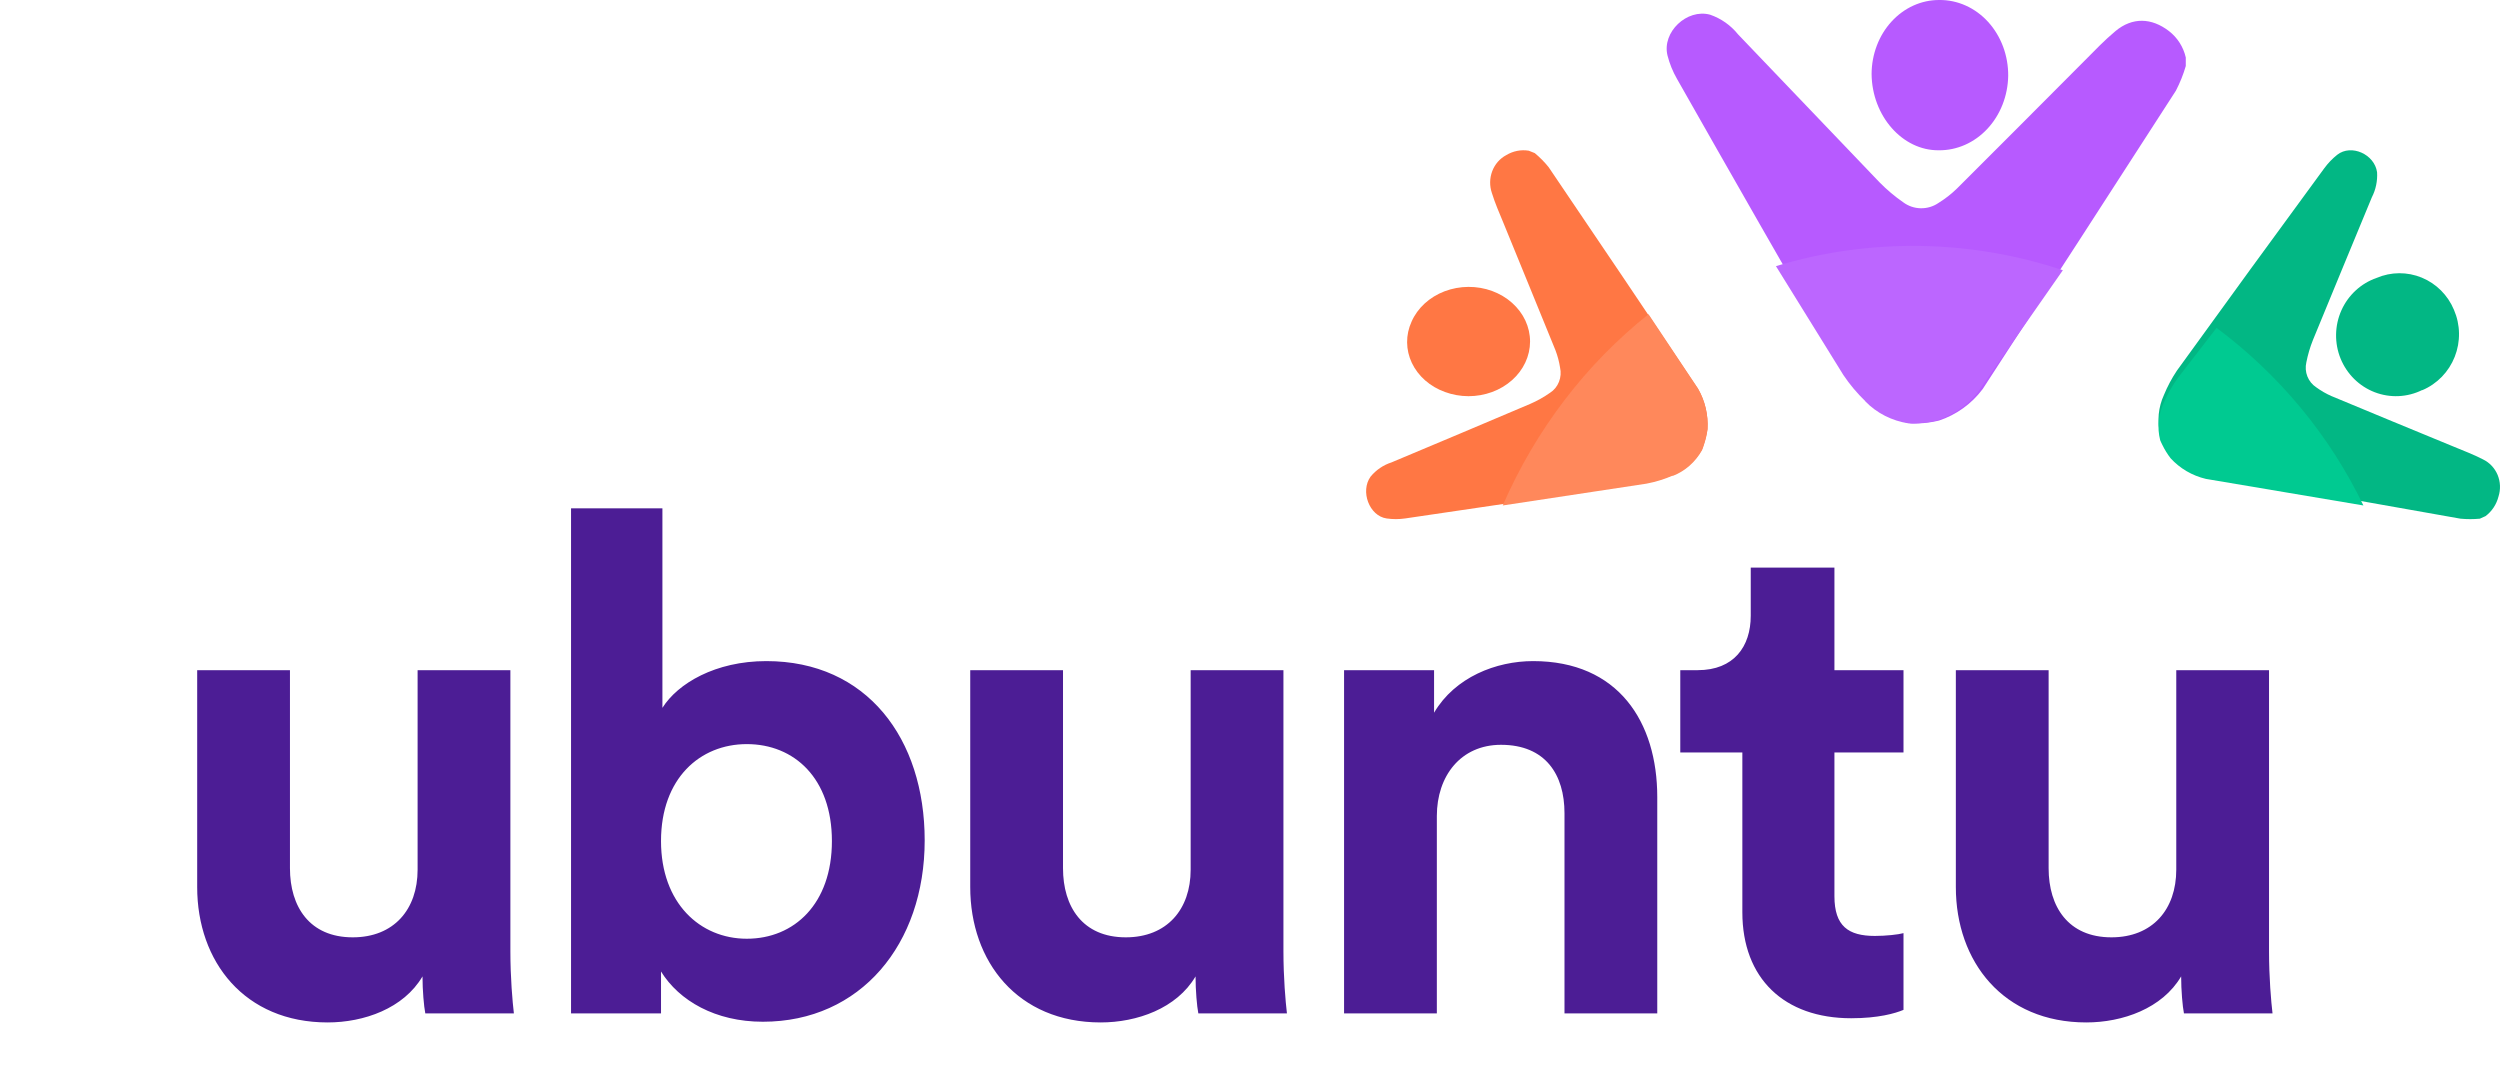
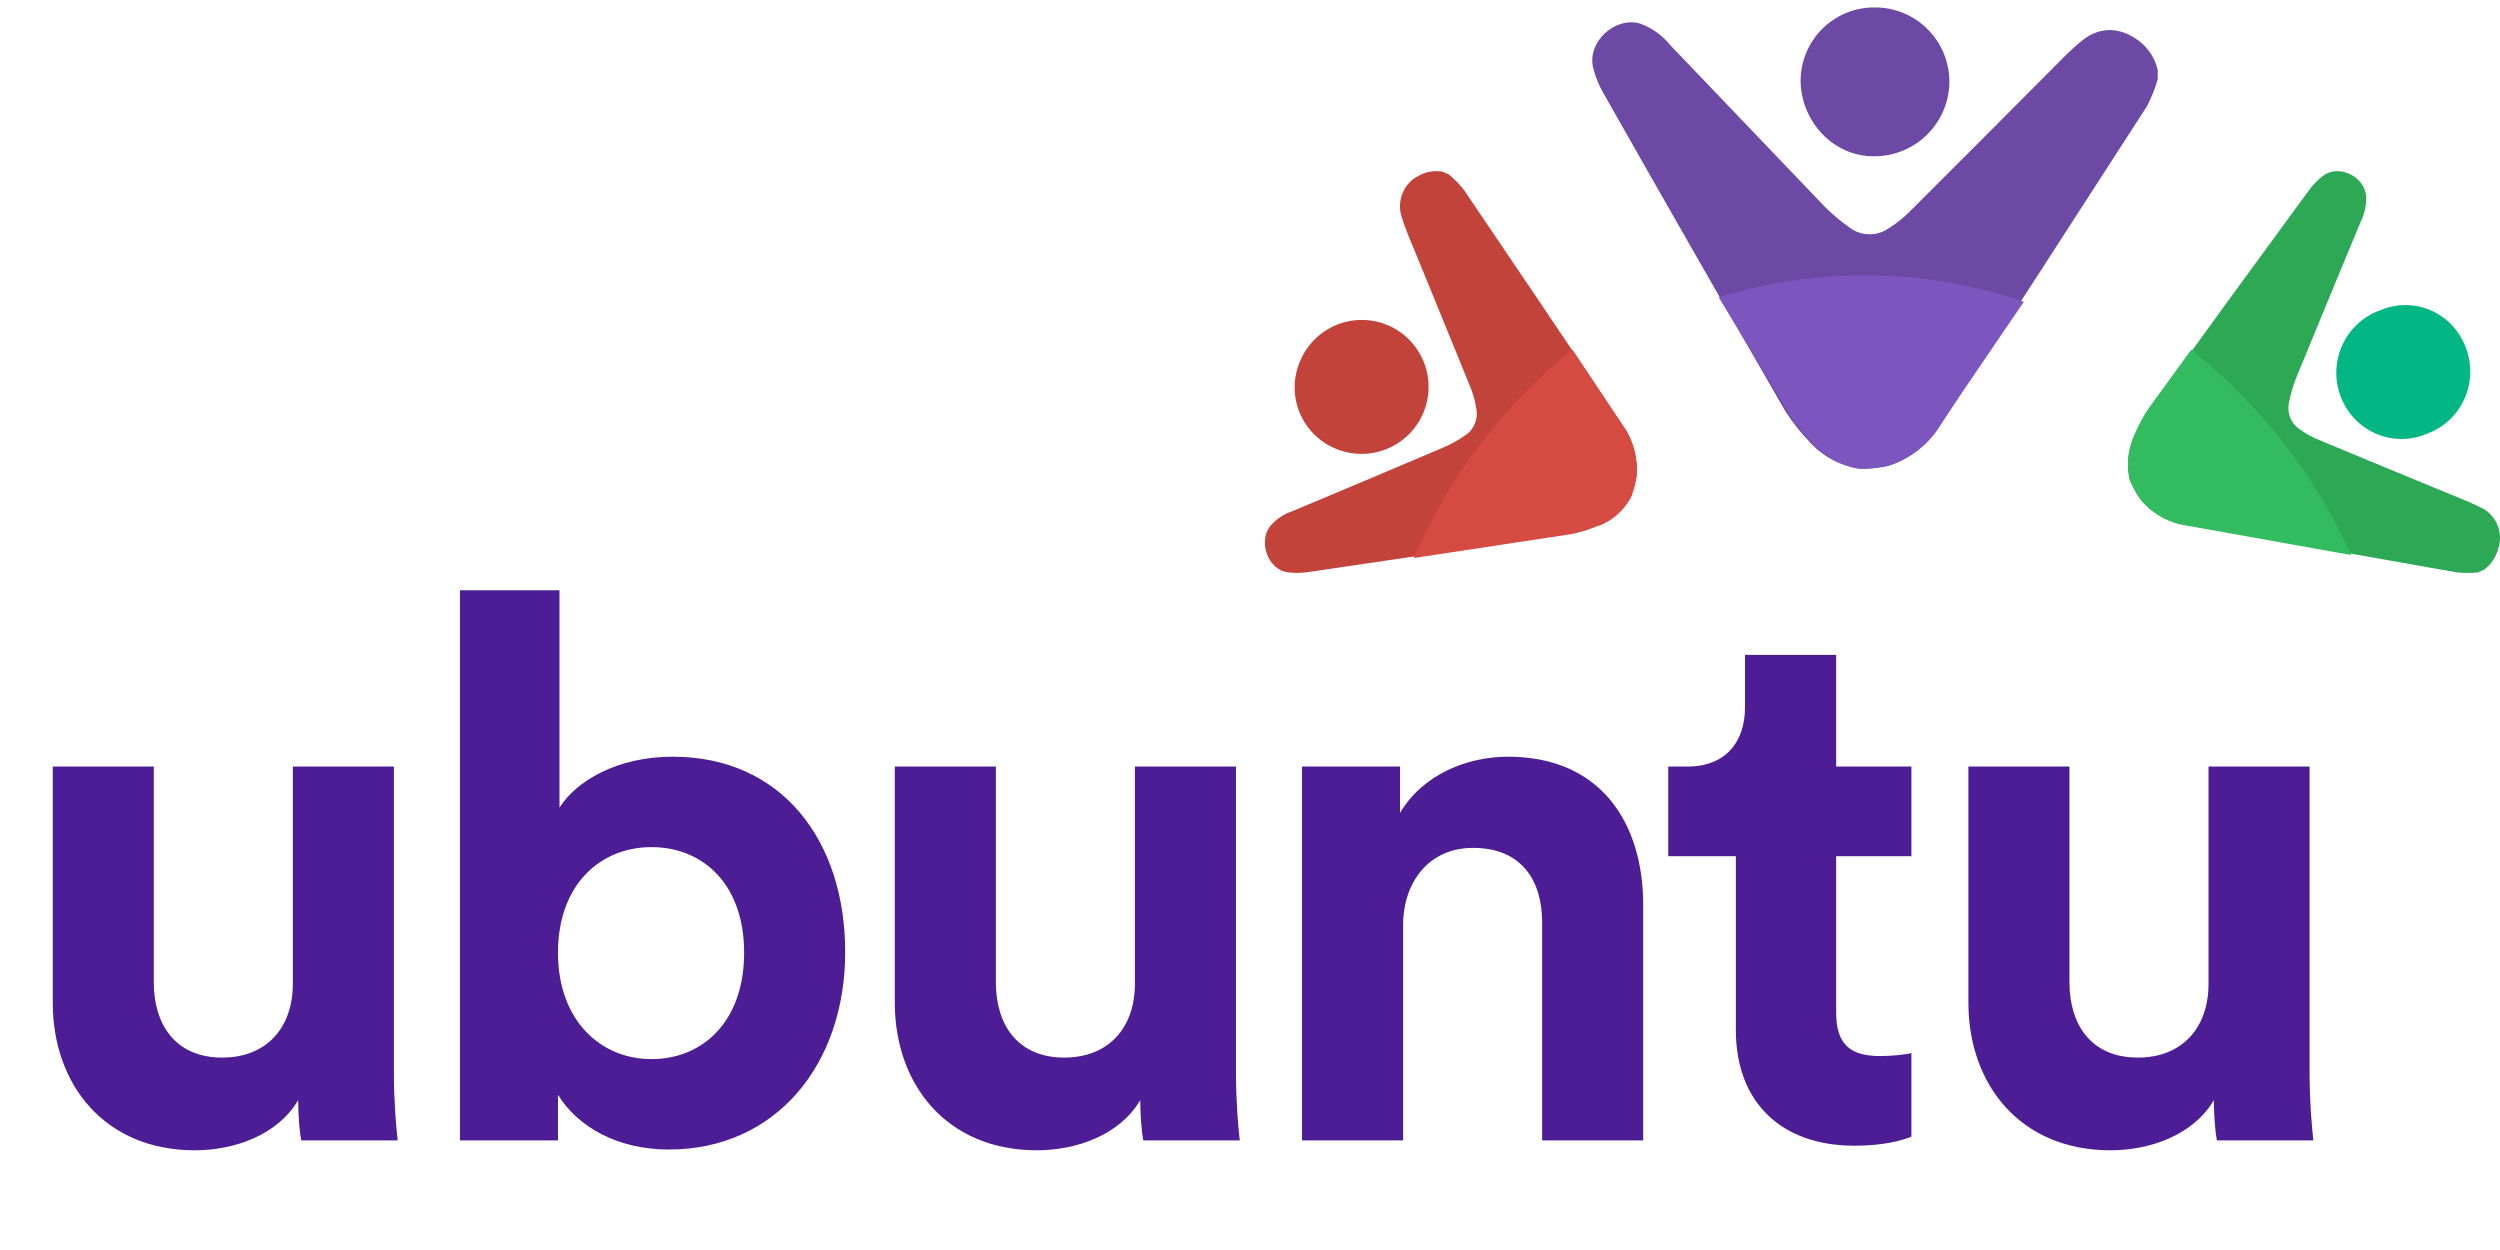
- <svg xmlns="http://www.w3.org/2000/svg" width="118" height="51" viewBox="0 0 118 51" fill="none">
-   <path d="M20.074 47.831H24.255C24.189 47.271 24.09 46.151 24.09 44.9V31.632H19.711V41.048C19.711 42.925 18.592 44.242 16.649 44.242C14.608 44.242 13.686 42.793 13.686 40.982V31.632H9.307V41.871C9.307 45.394 11.546 48.259 15.464 48.259C17.176 48.259 19.053 47.6 19.942 46.086C19.942 46.744 20.008 47.501 20.074 47.831ZM31.2 47.831V45.855C32.056 47.238 33.768 48.226 36.007 48.226C40.616 48.226 43.645 44.571 43.645 39.666C43.645 34.859 40.912 31.204 36.171 31.204C33.768 31.204 31.99 32.258 31.266 33.41V23.994H26.953V47.831H31.2ZM39.266 39.698C39.266 42.661 37.488 44.308 35.249 44.308C33.044 44.308 31.2 42.629 31.2 39.698C31.2 36.735 33.044 35.122 35.249 35.122C37.488 35.122 39.266 36.735 39.266 39.698ZM56.561 47.831H60.743C60.677 47.271 60.578 46.151 60.578 44.9V31.632H56.199V41.048C56.199 42.925 55.08 44.242 53.137 44.242C51.096 44.242 50.174 42.793 50.174 40.982V31.632H45.795V41.871C45.795 45.394 48.034 48.259 51.952 48.259C53.664 48.259 55.541 47.6 56.43 46.086C56.43 46.744 56.495 47.501 56.561 47.831ZM67.819 38.513C67.819 36.636 68.939 35.155 70.848 35.155C72.955 35.155 73.844 36.571 73.844 38.381V47.831H78.223V37.624C78.223 34.068 76.379 31.204 72.363 31.204C70.618 31.204 68.675 31.961 67.688 33.64V31.632H63.44V47.831H67.819V38.513ZM86.585 26.792H82.635V29.064C82.635 30.513 81.844 31.632 80.132 31.632H79.309V35.517H82.239V43.057C82.239 46.184 84.215 48.061 87.376 48.061C88.659 48.061 89.45 47.831 89.845 47.666V44.044C89.614 44.11 89.022 44.176 88.495 44.176C87.244 44.176 86.585 43.715 86.585 42.299V35.517H89.845V31.632H86.585V26.792ZM103.082 47.831H107.263C107.197 47.271 107.098 46.151 107.098 44.9V31.632H102.72V41.048C102.72 42.925 101.6 44.242 99.658 44.242C97.616 44.242 96.695 42.793 96.695 40.982V31.632H92.316V41.871C92.316 45.394 94.555 48.259 98.472 48.259C100.184 48.259 102.061 47.6 102.95 46.086C102.95 46.744 103.016 47.501 103.082 47.831Z" fill="#4C1D95" />
-   <path d="M90.535 19.985C90.427 19.991 90.318 19.991 90.21 19.985C89.388 19.852 88.636 19.441 88.08 18.82C87.673 18.399 87.312 17.936 87.002 17.44C84.369 12.88 81.754 8.309 79.156 3.727C78.956 3.38 78.804 3.007 78.706 2.618C78.435 1.517 79.624 0.396 80.716 0.693C81.235 0.872 81.692 1.194 82.036 1.622C84.261 3.952 86.489 6.281 88.719 8.611C89.06 8.957 89.432 9.271 89.832 9.548C90.073 9.727 90.363 9.826 90.663 9.83C90.963 9.835 91.256 9.746 91.503 9.575C91.817 9.38 92.11 9.152 92.374 8.893C94.391 6.887 96.393 4.869 98.401 2.857C98.875 2.382 99.337 1.893 99.854 1.465C100.644 0.807 101.551 0.833 102.373 1.465C102.776 1.776 103.057 2.218 103.169 2.714V3.116C103.052 3.519 102.895 3.909 102.702 4.281C99.674 8.981 96.634 13.675 93.583 18.363C93.063 19.058 92.343 19.577 91.52 19.851C91.199 19.929 90.871 19.974 90.541 19.985" fill="#B75AFF" />
-   <path d="M94.787 3.581C94.771 4.525 94.417 5.424 93.803 6.081C93.189 6.739 92.364 7.103 91.508 7.093C89.797 7.11 88.357 5.474 88.339 3.492C88.343 2.562 88.681 1.672 89.28 1.018C89.879 0.363 90.688 -0.003 91.531 0C91.96 -0.005 92.385 0.084 92.781 0.262C93.178 0.44 93.538 0.703 93.841 1.036C94.144 1.37 94.384 1.767 94.547 2.204C94.709 2.641 94.791 3.109 94.787 3.581Z" fill="#B75AFF" />
-   <path d="M80.413 20.994C80.388 21.063 80.365 21.155 80.331 21.227C80.016 21.778 79.529 22.199 78.953 22.419C78.559 22.587 78.15 22.711 77.731 22.788C73.92 23.354 70.117 23.915 66.321 24.471C66.031 24.513 65.737 24.513 65.447 24.471C64.63 24.352 64.194 23.187 64.692 22.496C64.954 22.18 65.295 21.948 65.677 21.826C67.864 20.905 70.05 19.993 72.225 19.064C72.553 18.922 72.867 18.747 73.162 18.539C73.351 18.419 73.499 18.238 73.583 18.024C73.668 17.81 73.686 17.573 73.635 17.348C73.591 17.066 73.517 16.79 73.415 16.525C72.604 14.526 71.781 12.53 70.967 10.534C70.773 10.063 70.566 9.595 70.417 9.11C70.302 8.776 70.308 8.411 70.433 8.081C70.557 7.752 70.793 7.482 71.095 7.322C71.416 7.127 71.791 7.053 72.157 7.113L72.442 7.227C72.679 7.424 72.898 7.645 73.094 7.888C75.455 11.37 77.806 14.86 80.148 18.358C80.478 18.925 80.634 19.584 80.595 20.247C80.559 20.496 80.5 20.742 80.419 20.98" fill="#FF7744" />
-   <path d="M70.429 13.735C70.781 13.865 71.101 14.055 71.37 14.295C71.639 14.535 71.853 14.819 71.999 15.133C72.144 15.446 72.219 15.782 72.219 16.121C72.218 16.46 72.143 16.795 71.996 17.108C71.85 17.421 71.636 17.706 71.366 17.945C71.097 18.185 70.776 18.375 70.424 18.504C70.072 18.633 69.694 18.7 69.313 18.7C68.931 18.699 68.554 18.632 68.202 18.502C67.498 18.248 66.937 17.755 66.641 17.133C66.346 16.511 66.34 15.81 66.625 15.184C66.764 14.865 66.974 14.574 67.242 14.327C67.51 14.081 67.83 13.884 68.184 13.749C68.539 13.614 68.92 13.544 69.305 13.541C69.69 13.539 70.072 13.604 70.429 13.735Z" fill="#FF7744" />
-   <path d="M102.057 20.704C102.019 20.631 101.986 20.556 101.957 20.48C101.81 19.865 101.874 19.217 102.137 18.645C102.303 18.24 102.509 17.854 102.751 17.492C105.057 14.301 107.374 11.119 109.703 7.946C109.88 7.704 110.087 7.488 110.32 7.303C110.983 6.787 112.081 7.282 112.198 8.132C112.223 8.541 112.138 8.949 111.952 9.311C111.026 11.556 110.091 13.797 109.171 16.047C109.035 16.387 108.931 16.74 108.86 17.1C108.808 17.322 108.825 17.556 108.908 17.767C108.992 17.979 109.138 18.158 109.325 18.28C109.549 18.444 109.788 18.582 110.04 18.693C111.97 19.497 113.904 20.297 115.842 21.093C116.297 21.282 116.76 21.456 117.197 21.683C117.506 21.832 117.752 22.092 117.887 22.415C118.021 22.738 118.037 23.101 117.929 23.435C117.835 23.807 117.619 24.134 117.317 24.361L117.049 24.482C116.745 24.51 116.44 24.51 116.137 24.482C112.099 23.772 108.061 23.05 104.023 22.317C103.405 22.163 102.848 21.816 102.428 21.323C102.282 21.125 102.157 20.91 102.057 20.683" fill="#02B784" />
-   <path d="M114.325 18.411C113.978 18.582 113.6 18.679 113.214 18.697C112.829 18.714 112.444 18.651 112.083 18.512C111.722 18.372 111.394 18.16 111.117 17.887C110.841 17.613 110.622 17.286 110.475 16.924C110.328 16.562 110.256 16.173 110.263 15.782C110.27 15.39 110.355 15.004 110.515 14.648C110.674 14.291 110.904 13.972 111.189 13.709C111.475 13.445 111.811 13.245 112.176 13.118C112.857 12.827 113.624 12.822 114.308 13.104C114.992 13.386 115.538 13.932 115.826 14.622C115.977 14.97 116.059 15.345 116.065 15.726C116.072 16.107 116.003 16.485 115.864 16.838C115.725 17.192 115.518 17.513 115.255 17.784C114.991 18.055 114.677 18.271 114.331 18.417" fill="#02B784" />
-   <path d="M88.04 18.941C88.576 19.497 89.301 19.866 90.093 19.985C90.197 19.99 90.302 19.99 90.407 19.985C90.725 19.975 91.041 19.935 91.35 19.865C92.144 19.62 92.838 19.154 93.339 18.531C94.681 16.606 96.024 14.681 97.366 12.755C93 11.293 88.237 11.225 83.825 12.562C84.888 14.277 85.949 15.99 87.009 17.703C87.306 18.145 87.652 18.558 88.04 18.933" fill="#BC66FF" />
-   <path d="M78.949 22.466C79.529 22.243 80.019 21.813 80.334 21.251C80.367 21.174 80.396 21.095 80.42 21.014C80.503 20.772 80.561 20.521 80.595 20.266C80.634 19.592 80.478 18.921 80.148 18.343C79.37 17.17 78.591 15.999 77.811 14.831C74.847 17.19 72.482 20.292 70.929 23.858C73.19 23.518 75.453 23.174 77.716 22.828C78.138 22.748 78.55 22.622 78.946 22.451" fill="#FF885B" />
-   <path d="M102.146 18.977C101.873 19.539 101.807 20.176 101.961 20.779C101.985 20.854 102.036 20.932 102.063 20.999C102.17 21.221 102.3 21.431 102.451 21.628C102.891 22.111 103.473 22.452 104.119 22.604L111.552 23.858C109.967 20.565 107.59 17.69 104.621 15.475C104.008 16.265 103.398 17.055 102.791 17.845C102.536 18.199 102.319 18.579 102.146 18.977Z" fill="#00CA91" />
+ <svg xmlns="http://www.w3.org/2000/svg" width="118" height="59" viewBox="0 0 118 59" fill="none">
+   <path d="M14.217 53.827H18.772C18.7 53.218 18.592 51.998 18.592 50.636V36.182H13.822V46.44C13.822 48.484 12.603 49.918 10.487 49.918C8.264 49.918 7.259 48.34 7.259 46.368V36.182H2.49V47.336C2.49 51.173 4.928 54.294 9.196 54.294C11.061 54.294 13.105 53.576 14.073 51.927C14.073 52.644 14.145 53.469 14.217 53.827ZM26.337 53.827V51.676C27.269 53.182 29.134 54.258 31.573 54.258C36.594 54.258 39.893 50.277 39.893 44.933C39.893 39.697 36.916 35.716 31.752 35.716C29.134 35.716 27.197 36.864 26.408 38.119V27.862H21.71V53.827H26.337ZM35.123 44.969C35.123 48.197 33.187 49.99 30.748 49.99C28.345 49.99 26.337 48.161 26.337 44.969C26.337 41.741 28.345 39.984 30.748 39.984C33.187 39.984 35.123 41.741 35.123 44.969ZM53.962 53.827H58.517C58.445 53.218 58.338 51.998 58.338 50.636V36.182H53.568V46.44C53.568 48.484 52.349 49.918 50.233 49.918C48.009 49.918 47.005 48.34 47.005 46.368V36.182H42.235V47.336C42.235 51.173 44.674 54.294 48.942 54.294C50.806 54.294 52.851 53.576 53.819 51.927C53.819 52.644 53.891 53.469 53.962 53.827ZM66.226 43.678C66.226 41.634 67.445 40.02 69.525 40.02C71.82 40.02 72.789 41.562 72.789 43.535V53.827H77.558V42.71C77.558 38.836 75.55 35.716 71.175 35.716C69.274 35.716 67.158 36.541 66.082 38.37V36.182H61.456V53.827H66.226V43.678ZM86.667 30.911H82.364V33.385C82.364 34.963 81.503 36.182 79.638 36.182H78.741V40.414H81.933V48.627C81.933 52.034 84.085 54.078 87.528 54.078C88.927 54.078 89.787 53.827 90.218 53.648V49.703C89.967 49.775 89.321 49.846 88.747 49.846C87.385 49.846 86.667 49.344 86.667 47.802V40.414H90.218V36.182H86.667V30.911ZM104.637 53.827H109.191C109.12 53.218 109.012 51.998 109.012 50.636V36.182H104.242V46.44C104.242 48.484 103.023 49.918 100.907 49.918C98.683 49.918 97.679 48.34 97.679 46.368V36.182H92.909V47.336C92.909 51.173 95.348 54.294 99.616 54.294C101.481 54.294 103.525 53.576 104.493 51.927C104.493 52.644 104.565 53.469 104.637 53.827Z" fill="#4C1D95" />
+   <path d="M88.083 22.12C87.965 22.127 87.846 22.127 87.728 22.12C86.833 21.976 86.014 21.528 85.408 20.851C84.965 20.393 84.572 19.889 84.234 19.348C81.366 14.381 78.517 9.402 75.688 4.411C75.469 4.033 75.304 3.626 75.197 3.203C74.903 2.004 76.197 0.783 77.387 1.106C77.952 1.301 78.45 1.652 78.824 2.118C81.249 4.656 83.676 7.193 86.104 9.731C86.476 10.108 86.882 10.45 87.317 10.752C87.579 10.947 87.896 11.054 88.222 11.059C88.549 11.064 88.868 10.967 89.137 10.781C89.48 10.569 89.798 10.32 90.086 10.038C92.283 7.853 94.464 5.655 96.651 3.463C97.167 2.946 97.67 2.413 98.234 1.947C99.094 1.23 100.082 1.259 100.978 1.947C101.416 2.285 101.723 2.767 101.845 3.308V3.745C101.717 4.184 101.547 4.609 101.336 5.014C98.037 10.134 94.727 15.247 91.403 20.353C90.836 21.111 90.052 21.676 89.156 21.974C88.806 22.059 88.449 22.108 88.089 22.12" fill="#6C49A5" />
+   <path d="M92.012 3.897C91.995 4.832 91.609 5.722 90.94 6.373C90.271 7.025 89.373 7.385 88.44 7.375C86.576 7.392 85.008 5.772 84.988 3.809C84.993 2.888 85.361 2.007 86.013 1.359C86.665 0.711 87.547 0.348 88.466 0.351C88.932 0.346 89.395 0.434 89.827 0.61C90.259 0.786 90.652 1.047 90.982 1.378C91.312 1.708 91.573 2.101 91.75 2.533C91.927 2.966 92.016 3.43 92.012 3.897" fill="#6C49A5" />
+   <path d="M77.057 23.22C77.029 23.295 77.004 23.395 76.967 23.473C76.625 24.074 76.094 24.532 75.466 24.771C75.038 24.955 74.592 25.09 74.136 25.174C69.984 25.791 65.841 26.402 61.706 27.008C61.391 27.053 61.07 27.053 60.754 27.008C59.864 26.878 59.39 25.609 59.933 24.856C60.218 24.512 60.59 24.259 61.006 24.126C63.387 23.123 65.769 22.13 68.138 21.117C68.496 20.963 68.838 20.772 69.159 20.546C69.365 20.414 69.525 20.218 69.618 19.985C69.71 19.751 69.73 19.493 69.673 19.248C69.626 18.941 69.545 18.64 69.434 18.352C68.551 16.174 67.654 14 66.767 11.825C66.557 11.313 66.33 10.803 66.169 10.274C66.044 9.911 66.049 9.513 66.186 9.154C66.322 8.795 66.578 8.501 66.907 8.327C67.256 8.114 67.665 8.034 68.064 8.1L68.374 8.223C68.633 8.438 68.871 8.679 69.084 8.943C71.656 12.736 74.218 16.538 76.769 20.348C77.128 20.966 77.298 21.684 77.256 22.406C77.217 22.678 77.152 22.945 77.063 23.204" fill="#C2433A" />
+   <path d="M65.479 15.338C65.863 15.498 66.211 15.731 66.504 16.025C66.798 16.319 67.03 16.668 67.189 17.052C67.348 17.436 67.429 17.847 67.429 18.262C67.428 18.678 67.346 19.089 67.187 19.473C67.028 19.856 66.794 20.205 66.5 20.498C66.206 20.792 65.858 21.024 65.474 21.183C65.09 21.341 64.679 21.423 64.263 21.423C63.848 21.422 63.437 21.34 63.053 21.181C62.287 20.869 61.676 20.266 61.354 19.503C61.032 18.741 61.025 17.882 61.335 17.115C61.487 16.724 61.716 16.367 62.008 16.065C62.3 15.763 62.648 15.522 63.034 15.357C63.42 15.191 63.835 15.104 64.255 15.101C64.675 15.098 65.091 15.179 65.479 15.338" fill="#C2433A" />
+   <path d="M100.633 22.904C100.593 22.825 100.556 22.743 100.524 22.66C100.365 21.99 100.434 21.284 100.72 20.661C100.901 20.22 101.126 19.799 101.39 19.405C103.901 15.929 106.425 12.463 108.962 9.007C109.155 8.743 109.381 8.507 109.634 8.306C110.357 7.744 111.552 8.284 111.68 9.209C111.707 9.654 111.614 10.099 111.412 10.494C110.403 12.939 109.385 15.38 108.383 17.831C108.235 18.202 108.121 18.586 108.043 18.978C107.987 19.22 108.005 19.474 108.097 19.705C108.188 19.936 108.346 20.131 108.551 20.263C108.794 20.441 109.055 20.592 109.329 20.713C111.432 21.589 113.539 22.46 115.65 23.328C116.145 23.533 116.649 23.723 117.126 23.97C117.462 24.132 117.729 24.416 117.876 24.768C118.023 25.12 118.04 25.515 117.923 25.878C117.82 26.284 117.584 26.64 117.256 26.887L116.964 27.019C116.633 27.049 116.301 27.049 115.97 27.019C111.572 26.246 107.174 25.46 102.775 24.661C102.102 24.493 101.496 24.115 101.038 23.578C100.878 23.362 100.743 23.128 100.633 22.881" fill="#2DA955" />
+   <path d="M114.699 20.406C114.321 20.592 113.909 20.698 113.489 20.717C113.069 20.736 112.65 20.668 112.257 20.516C111.864 20.364 111.506 20.132 111.205 19.835C110.904 19.537 110.666 19.18 110.506 18.786C110.346 18.392 110.267 17.968 110.274 17.542C110.282 17.116 110.375 16.695 110.549 16.307C110.722 15.919 110.972 15.57 111.284 15.284C111.595 14.997 111.961 14.778 112.359 14.641C113.1 14.324 113.935 14.318 114.681 14.625C115.426 14.932 116.021 15.527 116.334 16.279C116.499 16.658 116.588 17.067 116.595 17.481C116.602 17.896 116.528 18.308 116.376 18.693C116.224 19.078 115.999 19.428 115.712 19.723C115.425 20.019 115.083 20.253 114.706 20.413" fill="#02B784" />
+   <path d="M85.607 20.983C86.177 21.589 86.947 21.991 87.79 22.121C87.901 22.126 88.012 22.126 88.123 22.121C88.462 22.11 88.798 22.066 89.127 21.99C89.971 21.723 90.708 21.216 91.241 20.537C92.669 18.439 94.096 16.342 95.524 14.245C90.881 12.652 85.816 12.578 81.125 14.035C82.255 15.903 83.383 17.769 84.511 19.635C84.827 20.117 85.194 20.566 85.607 20.974" fill="#7D55BE" />
+   <path d="M75.463 24.823C76.095 24.58 76.628 24.112 76.971 23.5C77.007 23.416 77.039 23.329 77.065 23.241C77.155 22.978 77.219 22.705 77.255 22.427C77.298 21.692 77.128 20.962 76.768 20.332C75.921 19.055 75.072 17.779 74.223 16.506C70.994 19.076 68.418 22.454 66.726 26.339C69.19 25.969 71.654 25.595 74.12 25.217C74.579 25.131 75.028 24.993 75.46 24.807" fill="#D54A41" />
+   <path d="M100.731 20.555C100.433 21.205 100.362 21.941 100.529 22.639C100.555 22.726 100.61 22.816 100.64 22.893C100.756 23.149 100.898 23.393 101.062 23.62C101.541 24.179 102.176 24.573 102.88 24.749L110.976 26.199C109.25 22.391 106.66 19.067 103.426 16.506C102.758 17.419 102.094 18.332 101.433 19.246C101.155 19.656 100.919 20.095 100.731 20.555" fill="#33BB5F" />
</svg>
